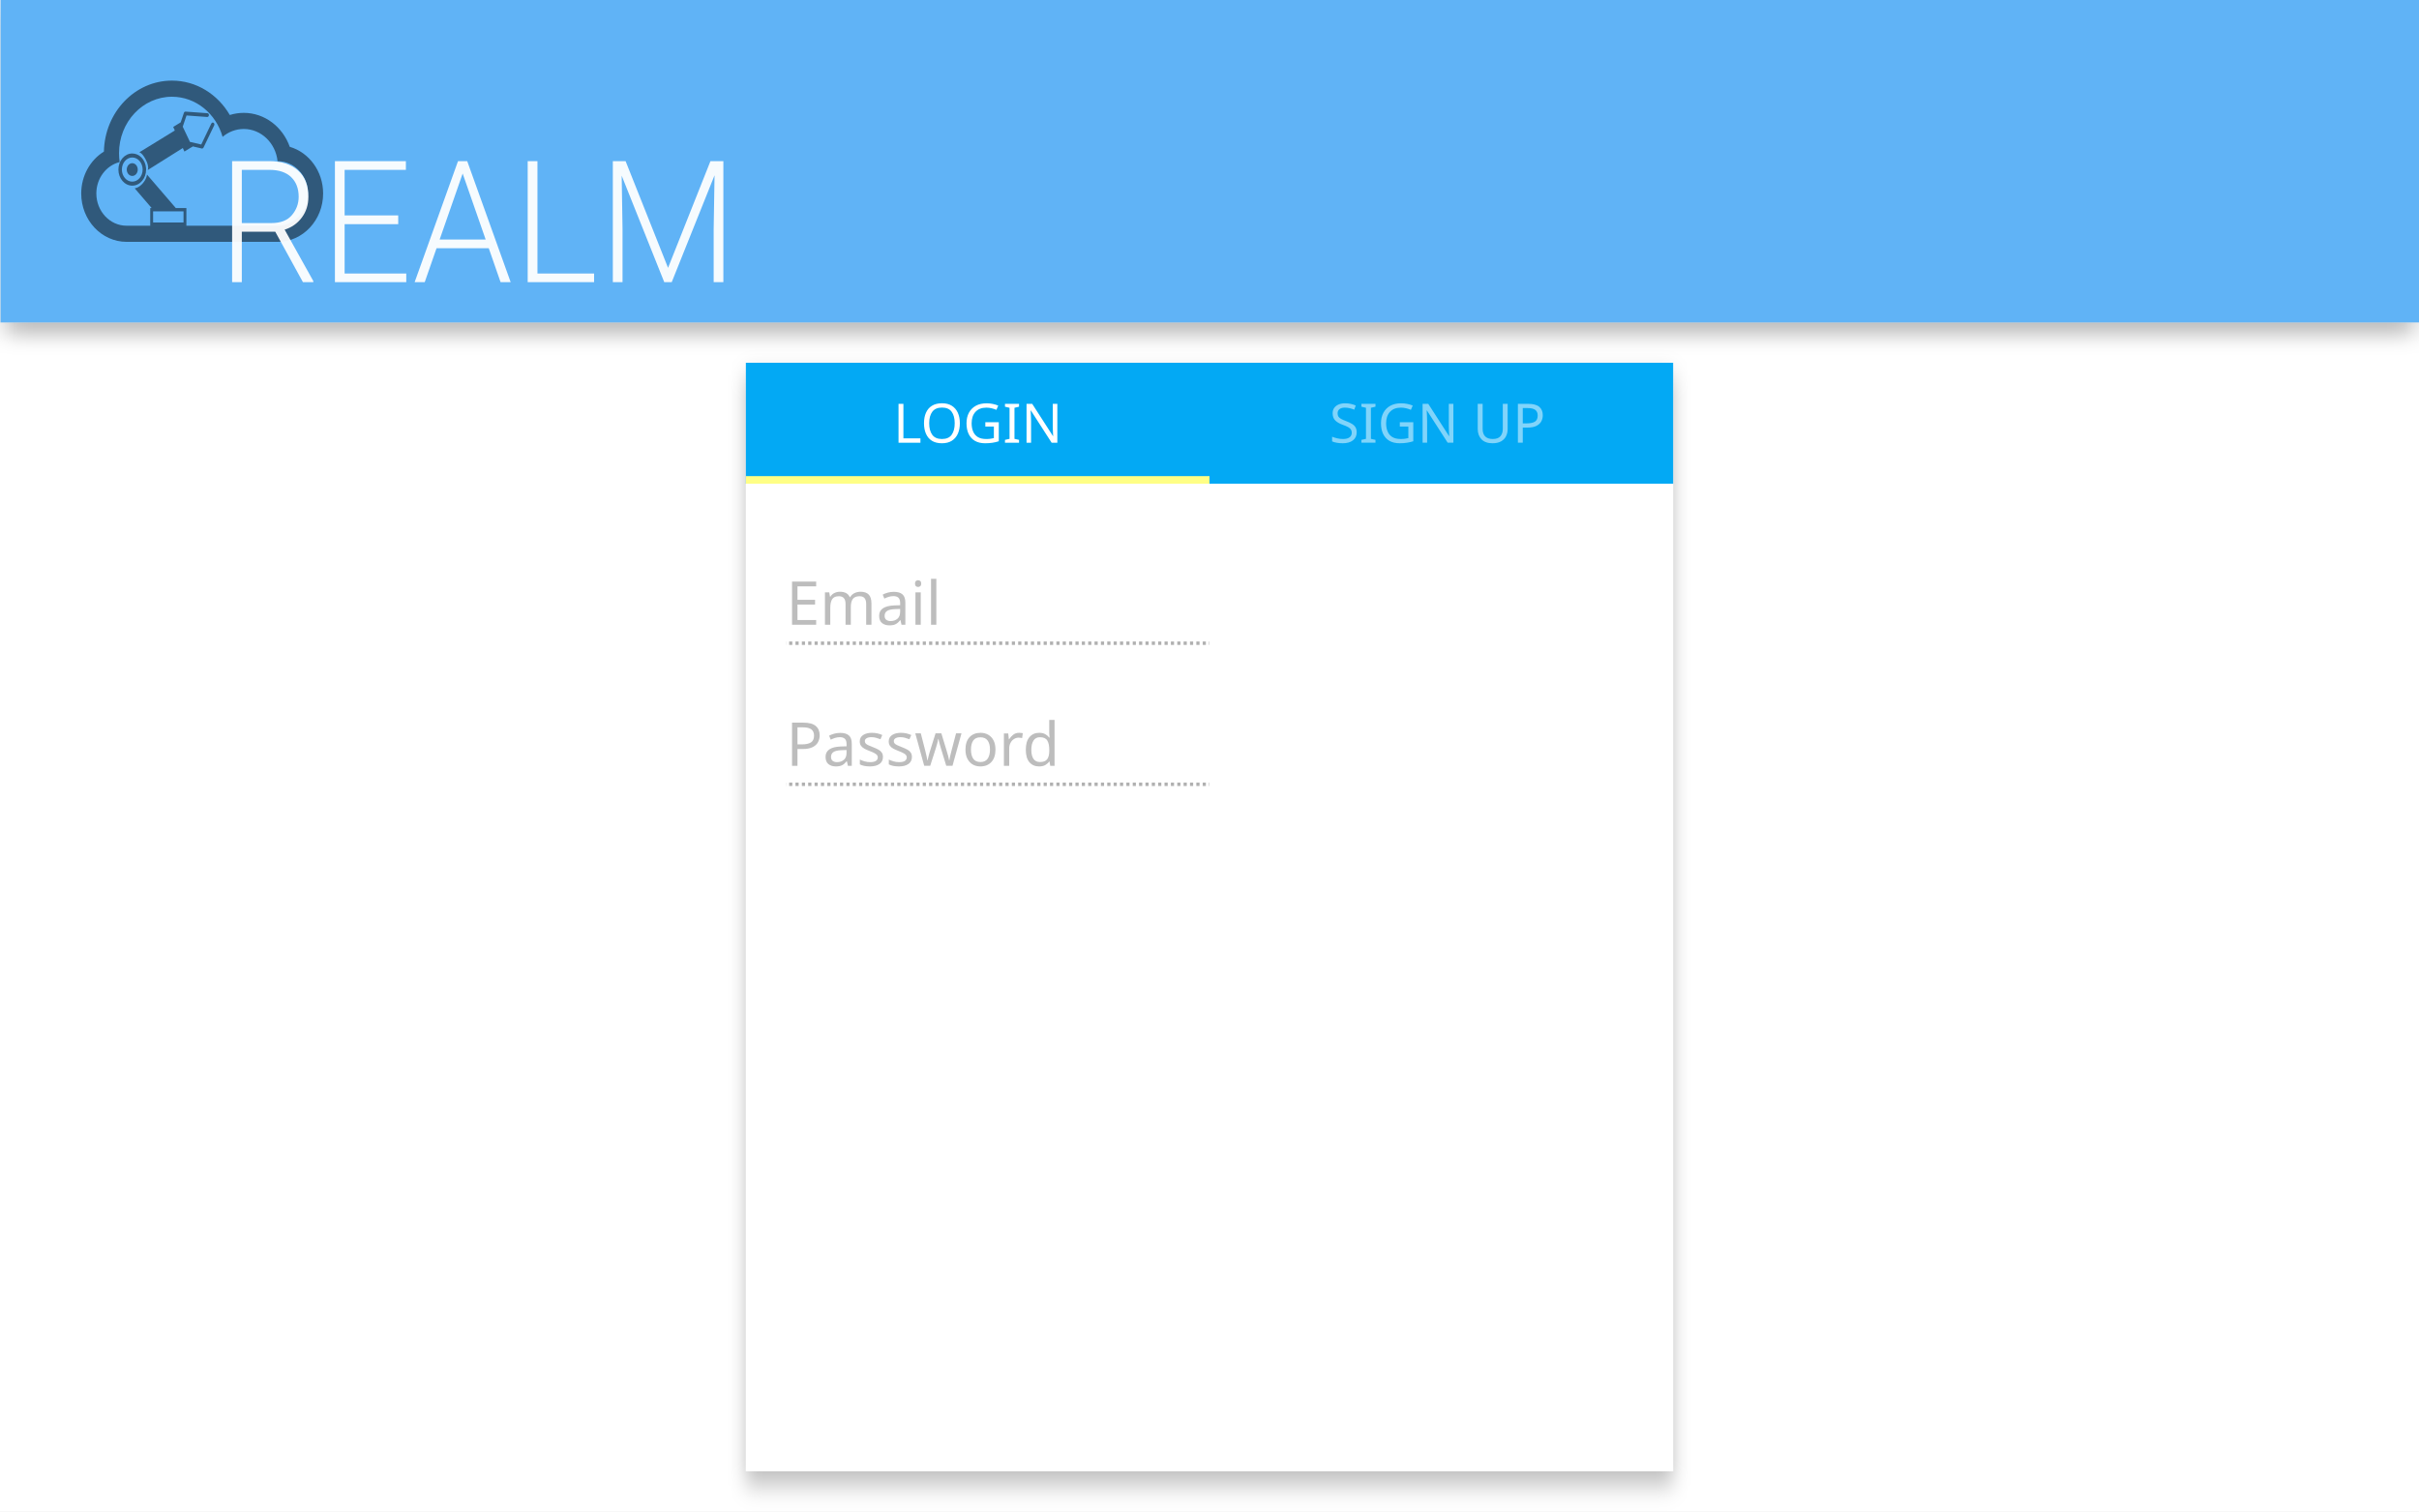
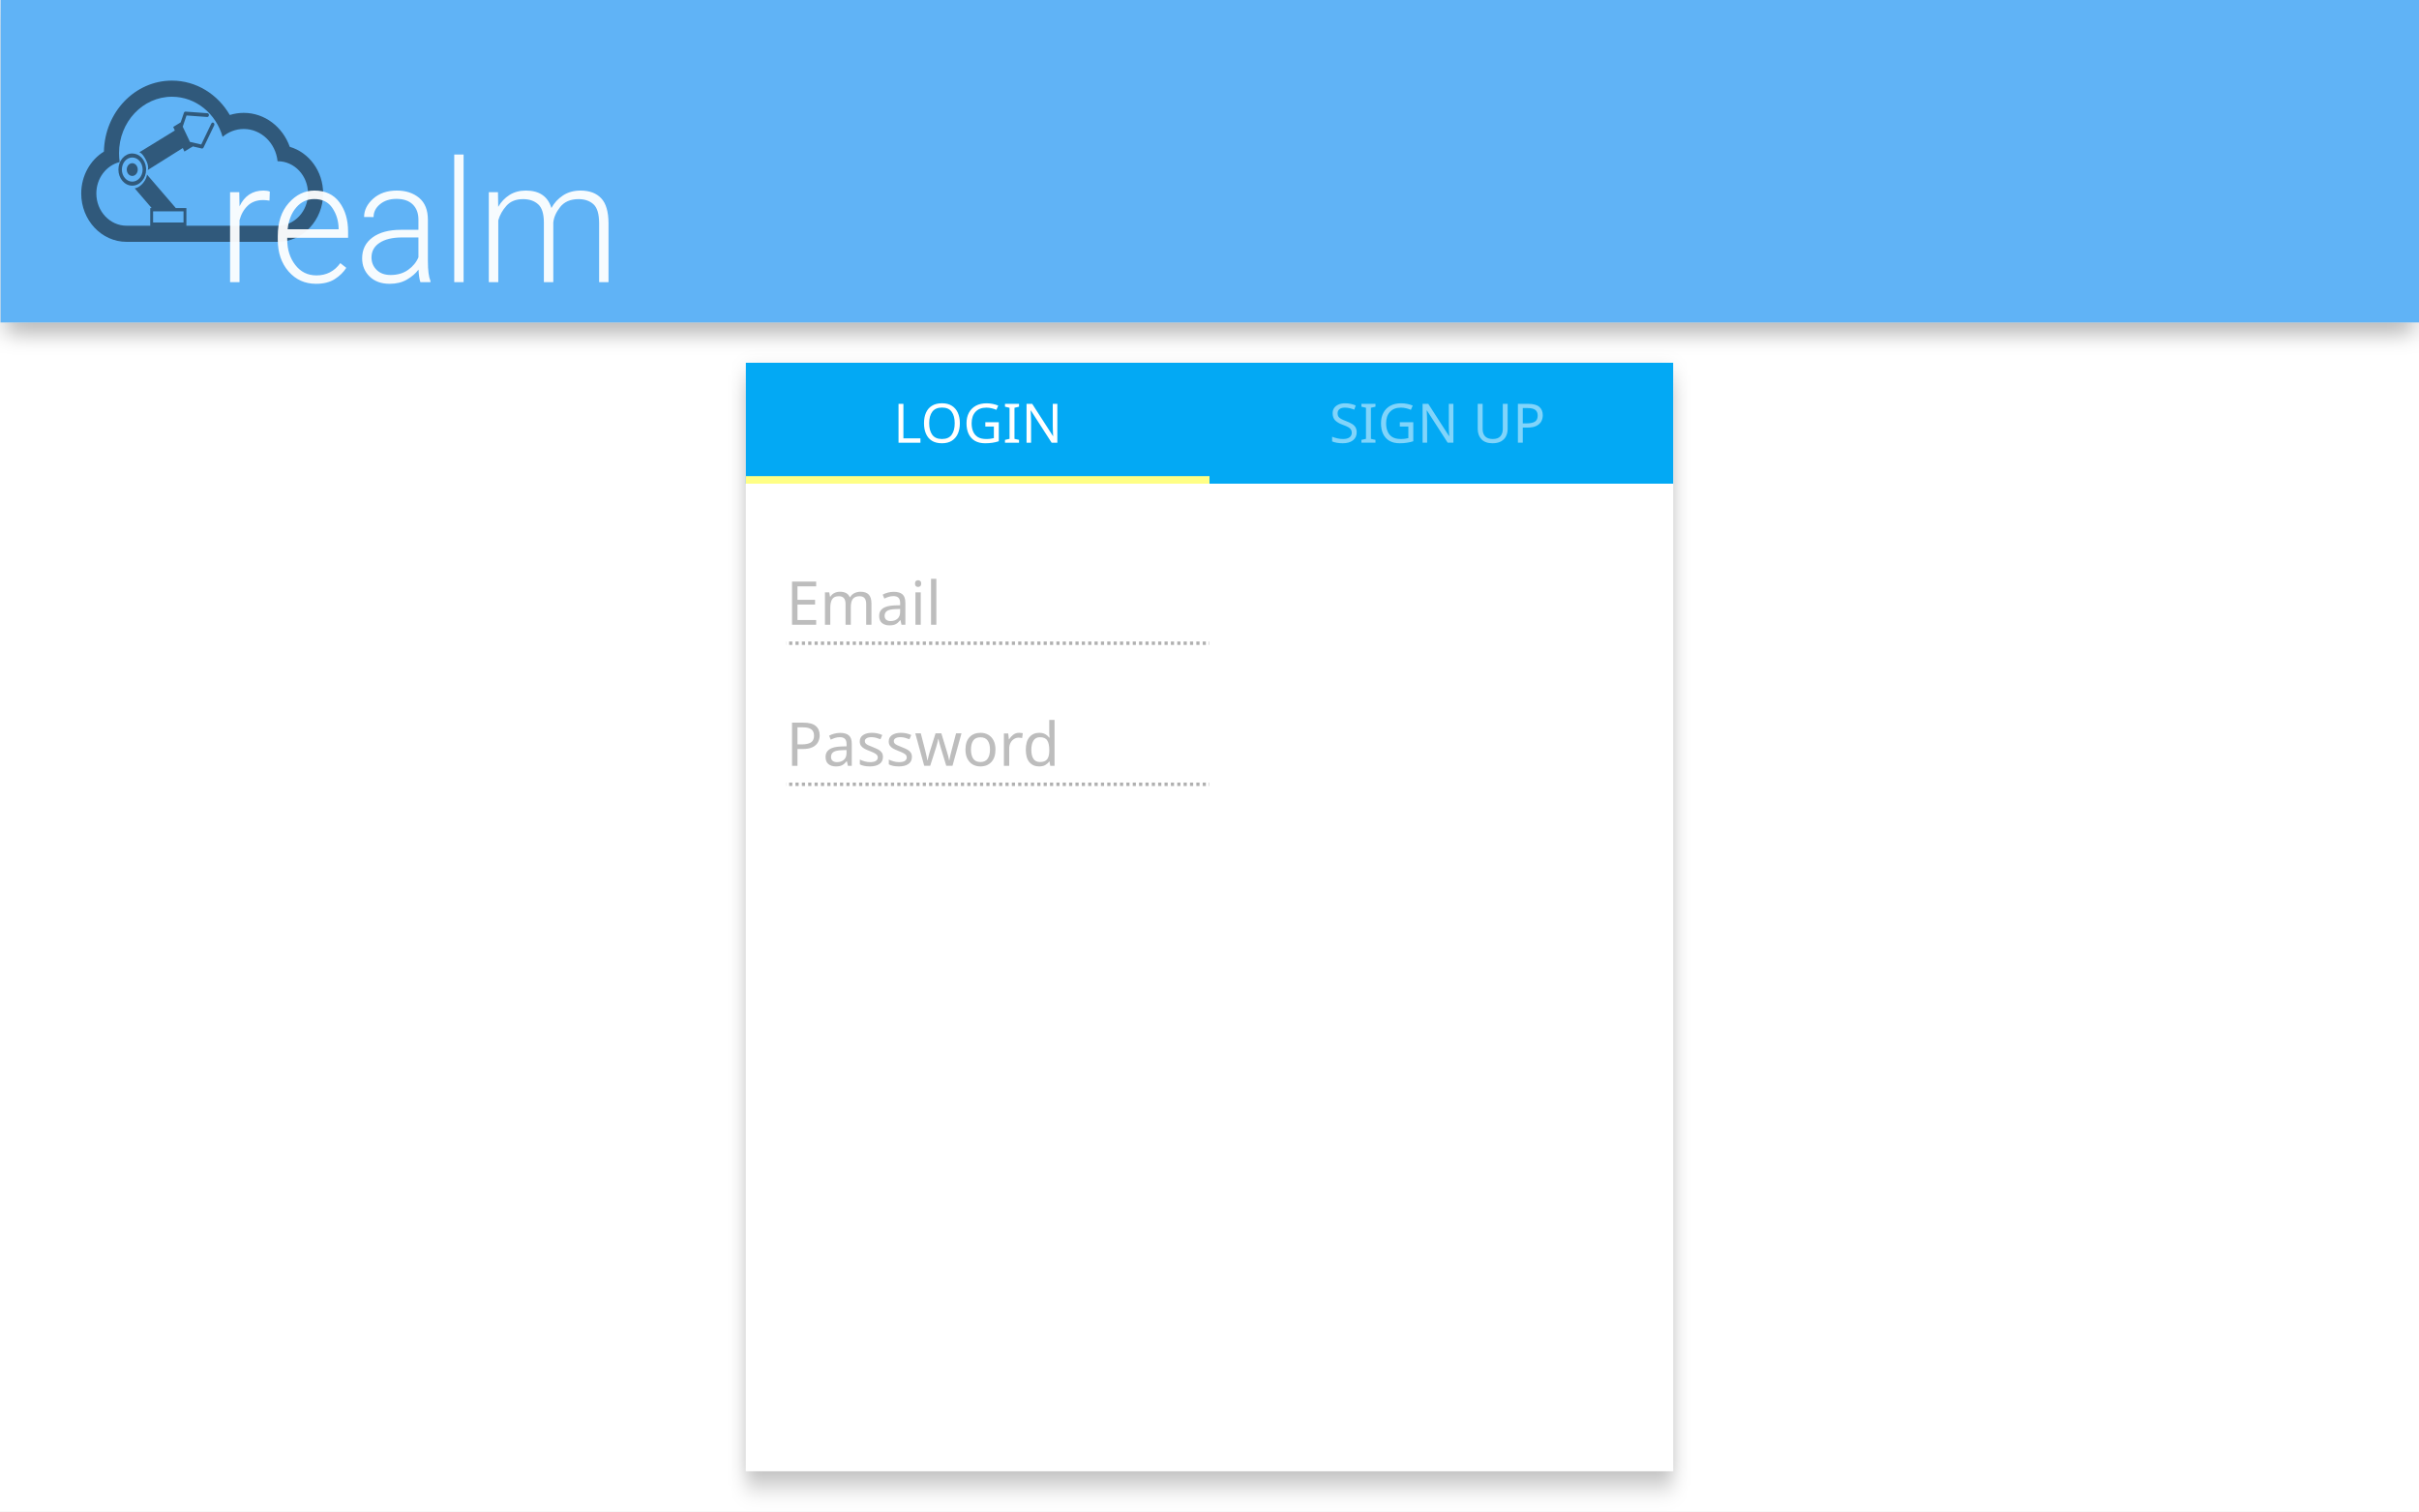
<svg xmlns="http://www.w3.org/2000/svg" xmlns:xlink="http://www.w3.org/1999/xlink" width="960" height="600" id="svg2" version="1.1" style="enable-background:new">
  <defs id="defs4">
    <pattern xlink:href="#pattern8453" id="pattern3085" patternTransform="matrix(1.193002,0,0,1.193002,113.4,593.9546)" />
    <pattern xlink:href="#pattern8449" id="pattern3077" patternTransform="matrix(1.193002,0,0,1.193002,113.4,663)" />
    <pattern xlink:href="#pattern8413" id="pattern8453" patternTransform="matrix(1.193002,0,0,1.193002,136.4376,758.5029)" />
    <pattern xlink:href="#pattern8381" id="pattern8451" patternTransform="matrix(1.193002,0,0,1.193002,136.4376,782.5029)" />
    <pattern xlink:href="#pattern8431" id="pattern8449" patternTransform="matrix(1.193002,0,0,1.193002,136.4376,827.5483)" />
    <pattern xlink:href="#pattern8431" id="pattern8445" patternTransform="matrix(1.193002,0,0,1.193002,136.4376,942.503)" />
    <pattern xlink:href="#pattern8413" id="pattern8431" patternTransform="matrix(1.193002,0,0,1.193002,136.4375,887.6023)" />
    <pattern xlink:href="#pattern8381" id="pattern8413" patternTransform="matrix(1.193002,0,0,1.193002,136.4375,847.6023)" />
    <pattern xlink:href="#pattern6136" id="pattern8381" patternTransform="matrix(1.193002,0,0,1.193002,136.4375,806.4309)" />
    <pattern xlink:href="#pattern6127" id="pattern6136" patternTransform="matrix(1.193002,0,0,1.193002,136.4375,802.3049)" />
    <pattern xlink:href="#pattern7884-7" id="pattern6127" patternTransform="matrix(1.193002,0,0,1.193002,136.4375,804.7219)" />
    <pattern xlink:href="#Strips1_1" id="pattern7884" patternTransform="matrix(2.320092,0,0,2.320092,162.5,518.2858)" />
    <pattern id="Strips1_1" patternTransform="translate(0,0) scale(10,10)" height="1" width="2" patternUnits="userSpaceOnUse">
      <rect id="rect7085" height="2" width="1" y="-0.5" x="0" style="fill:black;stroke:none" />
    </pattern>
    <pattern xlink:href="#Strips1_1-4" id="pattern7884-7" patternTransform="matrix(2.320092,0,0,2.320092,170.5,630.2858)" />
    <pattern id="Strips1_1-4" patternTransform="translate(0,0) scale(10,10)" height="1" width="2" patternUnits="userSpaceOnUse">
      <rect id="rect7085-2" height="2" width="1" y="-0.5" x="0" style="fill:black;stroke:none" />
    </pattern>
    <pattern xlink:href="#pattern8453-0" id="pattern3085-4" patternTransform="matrix(1.193002,0,0,1.193002,113.4,593.9546)" />
    <pattern xlink:href="#pattern8413-9" id="pattern8453-0" patternTransform="matrix(1.193002,0,0,1.193002,136.4376,758.5029)" />
    <pattern xlink:href="#pattern8381-4" id="pattern8413-9" patternTransform="matrix(1.193002,0,0,1.193002,136.4375,847.6023)" />
    <pattern xlink:href="#pattern6136-8" id="pattern8381-4" patternTransform="matrix(1.193002,0,0,1.193002,136.4375,806.4309)" />
    <pattern xlink:href="#pattern6127-8" id="pattern6136-8" patternTransform="matrix(1.193002,0,0,1.193002,136.4375,802.3049)" />
    <pattern xlink:href="#pattern7884-7-2" id="pattern6127-8" patternTransform="matrix(1.193002,0,0,1.193002,136.4375,804.7219)" />
    <pattern xlink:href="#Strips1_1-4-4" id="pattern7884-7-2" patternTransform="matrix(2.320092,0,0,2.320092,170.5,630.2858)" />
    <pattern id="Strips1_1-4-4" patternTransform="translate(0,0) scale(10,10)" height="1" width="2" patternUnits="userSpaceOnUse">
      <rect id="rect7085-2-5" height="2" width="1" y="-0.5" x="0" style="fill:black;stroke:none" />
    </pattern>
    <pattern xlink:href="#pattern8449-1" id="pattern3077-5" patternTransform="matrix(1.193002,0,0,1.193002,113.4,663)" />
    <pattern xlink:href="#pattern8431-7" id="pattern8449-1" patternTransform="matrix(1.193002,0,0,1.193002,136.4376,827.5483)" />
    <pattern xlink:href="#pattern8413-9" id="pattern8431-7" patternTransform="matrix(1.193002,0,0,1.193002,136.4375,887.6023)" />
    <pattern xlink:href="#pattern8381-4" id="pattern4141" patternTransform="matrix(1.193002,0,0,1.193002,136.4375,847.6023)" />
    <pattern xlink:href="#pattern6136-8" id="pattern4143" patternTransform="matrix(1.193002,0,0,1.193002,136.4375,806.4309)" />
    <pattern xlink:href="#pattern6127-8" id="pattern4145" patternTransform="matrix(1.193002,0,0,1.193002,136.4375,802.3049)" />
    <pattern xlink:href="#pattern7884-7-2" id="pattern4147" patternTransform="matrix(1.193002,0,0,1.193002,136.4375,804.7219)" />
    <pattern xlink:href="#Strips1_1-4-4" id="pattern4149" patternTransform="matrix(2.320092,0,0,2.320092,170.5,630.2858)" />
    <filter id="filter4358" color-interpolation-filters="sRGB">
      <feGaussianBlur stdDeviation="3.64" id="feGaussianBlur4360" />
    </filter>
    <filter id="filter5053">
      <feGaussianBlur stdDeviation="3.313" id="feGaussianBlur5055" />
    </filter>
    <filter color-interpolation-filters="sRGB" id="filter5053-2">
      <feGaussianBlur stdDeviation="3.313" id="feGaussianBlur5055-7" />
    </filter>
    <pattern xlink:href="#pattern7150" id="pattern7191" patternTransform="matrix(1.262591,0,0,1.186589,-35.01423,486.5213)" />
    <pattern xlink:href="#pattern8257" id="pattern7150" patternTransform="matrix(1.262591,0,0,1.186589,12.98577,526.5213)" />
    <pattern xlink:href="#Strips1_1-7" id="pattern8257" patternTransform="matrix(1.322715,0,0,1.186589,9.794616,526.5213)" />
    <pattern id="Strips1_1-7" patternTransform="translate(0,0) scale(10,10)" height="1" width="2" patternUnits="userSpaceOnUse">
      <rect id="rect7085-1" height="2" width="1" y="-0.5" x="0" style="fill:black;stroke:none" />
    </pattern>
    <pattern xlink:href="#pattern7150" id="pattern7453" patternTransform="matrix(1.262591,0,0,1.186589,-35.01423,486.5213)" />
    <pattern xlink:href="#pattern8257" id="pattern7455" patternTransform="matrix(1.262591,0,0,1.186589,12.98577,526.5213)" />
    <pattern xlink:href="#Strips1_1-7" id="pattern7457" patternTransform="matrix(1.322715,0,0,1.186589,9.794616,526.5213)" />
  </defs>
  <g id="layer4" style="display:inline" transform="translate(0,-360)">
    <rect y="488" x="5.3290705e-014" height="472" width="960" id="rect5600" style="fill:#ffffff;fill-opacity:1;stroke:none" />
    <g transform="translate(280,2.3245811e-5)" style="display:inline;enable-background:new" id="g7406">
      <g id="g5358" style="display:inline;enable-background:new">
        <g transform="matrix(0.6666667,0,0,0.875,-1.84e-6,366)" style="display:inline;enable-background:new" id="g4012">
          <g id="g4537">
            <g style="display:inline;enable-background:new" id="g4533" transform="matrix(1.5,0,0,1.698842,-408,-807.2278)">
              <g id="g5057">
                <rect y="571.606" x="288" height="295.933" width="368" id="rect5598" style="fill:#000000;fill-opacity:0.259;stroke:none;display:inline;filter:url(#filter5053-2);enable-background:new" />
                <rect style="fill:#ffffff;fill-opacity:1;stroke:none;display:inline;enable-background:new" id="rect5600-4" width="368" height="296" x="288" y="568" />
              </g>
            </g>
          </g>
        </g>
      </g>
      <g id="g7384">
        <g id="g5899">
          <g id="g5352">
            <rect y="504" x="16" height="48" width="184" id="rect3103" style="fill:#03a9f4;fill-opacity:1;stroke:none;display:inline;filter:url(#filter3846)" />
            <text id="text5244" y="535.736" x="74.497" style="font-size:21.601px;font-style:normal;font-variant:normal;font-weight:normal;font-stretch:normal;line-height:125%;letter-spacing:0px;word-spacing:0px;fill:#ffffff;fill-opacity:1;stroke:none;display:inline;filter:url(#filter3846);font-family:Roboto Std;-inkscape-font-specification:Roboto Std" xml:space="preserve">
              <tspan y="535.736" x="74.497" id="tspan5246">LOGIN</tspan>
            </text>
            <rect y="549" x="16" height="3" width="184" id="rect3873" style="fill:#ffff85;fill-opacity:1;stroke:none" />
          </g>
          <g id="g5379" transform="translate(184,0)">
            <rect style="fill:#03a9f4;fill-opacity:1;stroke:none;display:inline;filter:url(#filter3846)" id="rect5381" width="184" height="48" x="16" y="504" />
            <text xml:space="preserve" style="font-size:21.601px;font-style:normal;font-variant:normal;font-weight:normal;font-stretch:normal;line-height:125%;letter-spacing:0px;word-spacing:0px;fill:#ffffff;fill-opacity:1;stroke:none;display:inline;filter:url(#filter3846);font-family:Roboto Std;-inkscape-font-specification:Roboto Std" x="63.57" y="535.731" id="text5383">
              <tspan id="tspan5385" x="63.57" y="535.731" style="fill:#ffffff;fill-opacity:0.502">SIGN UP</tspan>
            </text>
          </g>
        </g>
        <g id="g7212">
          <rect style="fill:#ffffff;fill-opacity:0.502;stroke:none" id="rect5897" width="368" height="392" x="16" y="192" transform="translate(0,360)" />
          <g id="g7196" transform="translate(0,16)">
            <text id="text7021" y="592" x="32" style="font-size:24px;font-style:normal;font-variant:normal;font-weight:normal;font-stretch:normal;text-indent:0;text-align:start;text-decoration:none;line-height:125%;letter-spacing:0;word-spacing:0;text-transform:none;direction:ltr;block-progression:tb;writing-mode:lr-tb;text-anchor:start;baseline-shift:baseline;color:#000000;fill:#000000;fill-opacity:0.259;fill-rule:nonzero;stroke:none;marker:none;visibility:visible;display:inline;overflow:visible;filter:url(#filter3846);enable-background:accumulate;font-family:Roboto Th;-inkscape-font-specification:Roboto Th" xml:space="preserve">
              <tspan y="592" x="32" id="tspan7023">Email </tspan>
            </text>
            <rect y="598.646" x="32" height="1.354" width="168" id="rect7025" style="opacity:0.31;color:#000000;fill:url(#pattern7191);fill-opacity:1;fill-rule:nonzero;stroke:none;stroke-width:1.57;marker:none;visibility:visible;display:inline;overflow:visible;filter:url(#filter3846);enable-background:accumulate" />
          </g>
          <g transform="translate(0,72)" id="g7204">
            <text xml:space="preserve" style="font-size:24px;font-style:normal;font-variant:normal;font-weight:normal;font-stretch:normal;text-indent:0;text-align:start;text-decoration:none;line-height:125%;letter-spacing:0;word-spacing:0;text-transform:none;direction:ltr;block-progression:tb;writing-mode:lr-tb;text-anchor:start;baseline-shift:baseline;color:#000000;fill:#000000;fill-opacity:0.259;fill-rule:nonzero;stroke:none;marker:none;visibility:visible;display:inline;overflow:visible;filter:url(#filter3846);enable-background:accumulate;font-family:Roboto Th;-inkscape-font-specification:Roboto Th" x="32" y="592" id="text7206">
              <tspan id="tspan7208" x="32" y="592">Password</tspan>
            </text>
            <rect style="opacity:0.31;color:#000000;fill:url(#pattern7191);fill-opacity:1;fill-rule:nonzero;stroke:none;stroke-width:1.57;marker:none;visibility:visible;display:inline;overflow:visible;filter:url(#filter3846);enable-background:accumulate" id="rect7210" width="168" height="1.354" x="32" y="598.646" />
          </g>
        </g>
      </g>
    </g>
  </g>
  <g id="layer1" style="display:inline" transform="translate(0,-360)">
    <rect style="fill:#000000;fill-opacity:0.259;stroke:none;filter:url(#filter4358)" id="rect4352" width="600" height="128" x="0" y="5" transform="matrix(1.599626,0,0,1,0.224165,360)" />
    <rect y="360" x="0.224" height="128" width="959.776" id="rect4354" style="fill:#ffffff;fill-opacity:1;stroke:none" />
    <rect style="fill:#2396f3;fill-opacity:0.72;stroke:none" id="rect4356" width="959.776" height="128" x="0.224" y="360" />
    <g id="g5666">
      <g transform="matrix(0.6634114,0,0,0.7711967,44.80921,402.2985)" id="g5-1">
        <path style="opacity:0.5" id="path7-8" d="m 20.378,34.999 c 0,0 -0.05,2.061 -2.51,4.513 -2.46,2.454 -4.833,2.577 -4.833,2.577 L 23.17,52.226 h -0.841 v 9.176 H 43.954 V 52.226 H 37.608 L 20.378,34.999 z m 21.867,24.69 H 24.04 v -5.751 h 18.206 v 5.751 z" />
      </g>
      <g transform="matrix(0.6634114,0,0,0.7711967,44.80921,402.2985)" id="g9-9">
        <circle style="opacity:0.5" d="m 14.856,32.433 c 0,1.814 -1.47,3.284 -3.284,3.284 -1.814,0 -3.284,-1.47 -3.284,-3.284 0,-1.814 1.47,-3.284 3.284,-3.284 1.814,0 3.284,1.47 3.284,3.284 z" id="circle11-2" r="3.284" cy="32.433" cx="11.572" />
      </g>
      <g transform="matrix(0.6634114,0,0,0.7711967,44.80921,402.2985)" id="g13-7">
        <path style="opacity:0.5" id="path15-9" d="m 19.856,32.433 c 0,-0.285 -0.014,-0.566 -0.042,-0.844 -0.432,-4.243 -3.974,-7.44 -8.243,-7.44 -4.569,0 -8.284,3.715 -8.284,8.284 0,4.567 3.715,8.283 8.284,8.283 4.571,0 8.285,-3.716 8.285,-8.283 z m -8.284,6.214 c -3.426,0 -6.213,-2.787 -6.213,-6.215 0,-3.428 2.787,-6.215 6.213,-6.215 3.428,0 6.215,2.787 6.215,6.215 0,3.428 -2.787,6.215 -6.215,6.215 z" />
      </g>
      <g transform="matrix(0.6634114,0,0,0.7711967,44.80921,402.2985)" id="g17-5">
        <path style="opacity:0.5" id="path19-4" d="M 60.213,8.344 C 59.921,8.179 59.551,8.179 59.254,8.346 59.098,8.435 58.969,8.566 58.885,8.72 l -6.045,10.811 -6.753,-1.347 -4.319,-7.831 2.269,-5.762 12.347,0.771 0.09,0.003 c 0.15,0 0.304,-0.036 0.445,-0.111 C 57.222,5.092 57.415,4.792 57.434,4.453 57.452,4.19 57.366,3.941 57.194,3.744 57.021,3.549 56.783,3.433 56.522,3.415 L 43.399,2.598 c -0.422,0 -0.765,0.231 -0.916,0.616 l -1.94,4.919 0,0 -4.467,2.361 0.961,1.824 -21.249,11.239 c 0,0 1.609,0.055 3.84,3.727 2.231,3.674 1.213,5.379 1.213,5.379 l 20.972,-11.323 0.961,1.82 3.892,-2.061 0.995,-0.396 -0.199,-0.255 5.693,1.136 c 0.064,0.014 0.132,0.021 0.195,0.021 0.354,0 0.68,-0.192 0.848,-0.498 L 60.59,9.672 c 0.26,-0.47 0.091,-1.067 -0.377,-1.328 z" />
      </g>
      <path d="M 114.993,418.278 C 112.215,410.403 105.087,404.8 96.735,404.8 c -1.923,0 -3.78,0.298 -5.538,0.851 C 86.439,397.456 77.934,392 68.235,392 c -14.715,0 -26.679,12.557 -26.994,28.17 -5.382,3.325 -9.006,9.536 -9.006,16.63 0,10.598 8.061,19.2 18,19.2 h 60 c 9.936,0 18,-8.618 18,-19.2 0,-8.851 -5.61,-16.298 -13.242,-18.522 z m -4.749,31.322 H 50.226 c -6.609,0 -11.991,-5.731 -11.991,-12.8 0,-6.058 3.954,-11.142 9.258,-12.467 -0.168,-1.149 -0.258,-2.33 -0.258,-3.533 0,-12.371 9.402,-22.4 21,-22.4 9.486,0 17.502,6.71 20.106,15.92 2.307,-1.955 5.217,-3.12 8.394,-3.12 6.948,0 12.675,5.6 13.419,12.8 h 0.09 c 6.609,0 11.991,5.731 11.991,12.8 0,7.056 -5.367,12.8 -11.991,12.8 z" id="path3050-3" style="opacity:0.5" />
      <text xml:space="preserve" style="font-size:65.801px;font-style:normal;font-variant:normal;font-weight:200;font-stretch:normal;line-height:125%;letter-spacing:0px;word-spacing:0px;fill:#ffffff;fill-opacity:0.941;stroke:none;font-family:Roboto;-inkscape-font-specification:Roboto" x="88.748" y="459.656" id="text2994-3" transform="scale(0.9738479,1.026854)">
-         <tspan style="font-size:65.801px;font-style:normal;font-variant:normal;font-weight:300;font-stretch:normal;text-align:start;line-height:125%;writing-mode:lr-tb;text-anchor:start;fill:#ffffff;fill-opacity:0.941;font-family:Roboto;-inkscape-font-specification:Roboto Light" id="tspan2996-4" x="88.748" y="459.656">REALM</tspan>
+         <tspan style="font-size:65.801px;font-style:normal;font-variant:normal;font-weight:300;font-stretch:normal;text-align:start;line-height:125%;writing-mode:lr-tb;text-anchor:start;fill:#ffffff;fill-opacity:0.941;font-family:Roboto;-inkscape-font-specification:Roboto Light" id="tspan2996-4" x="88.748" y="459.656">realm</tspan>
      </text>
    </g>
  </g>
</svg>
